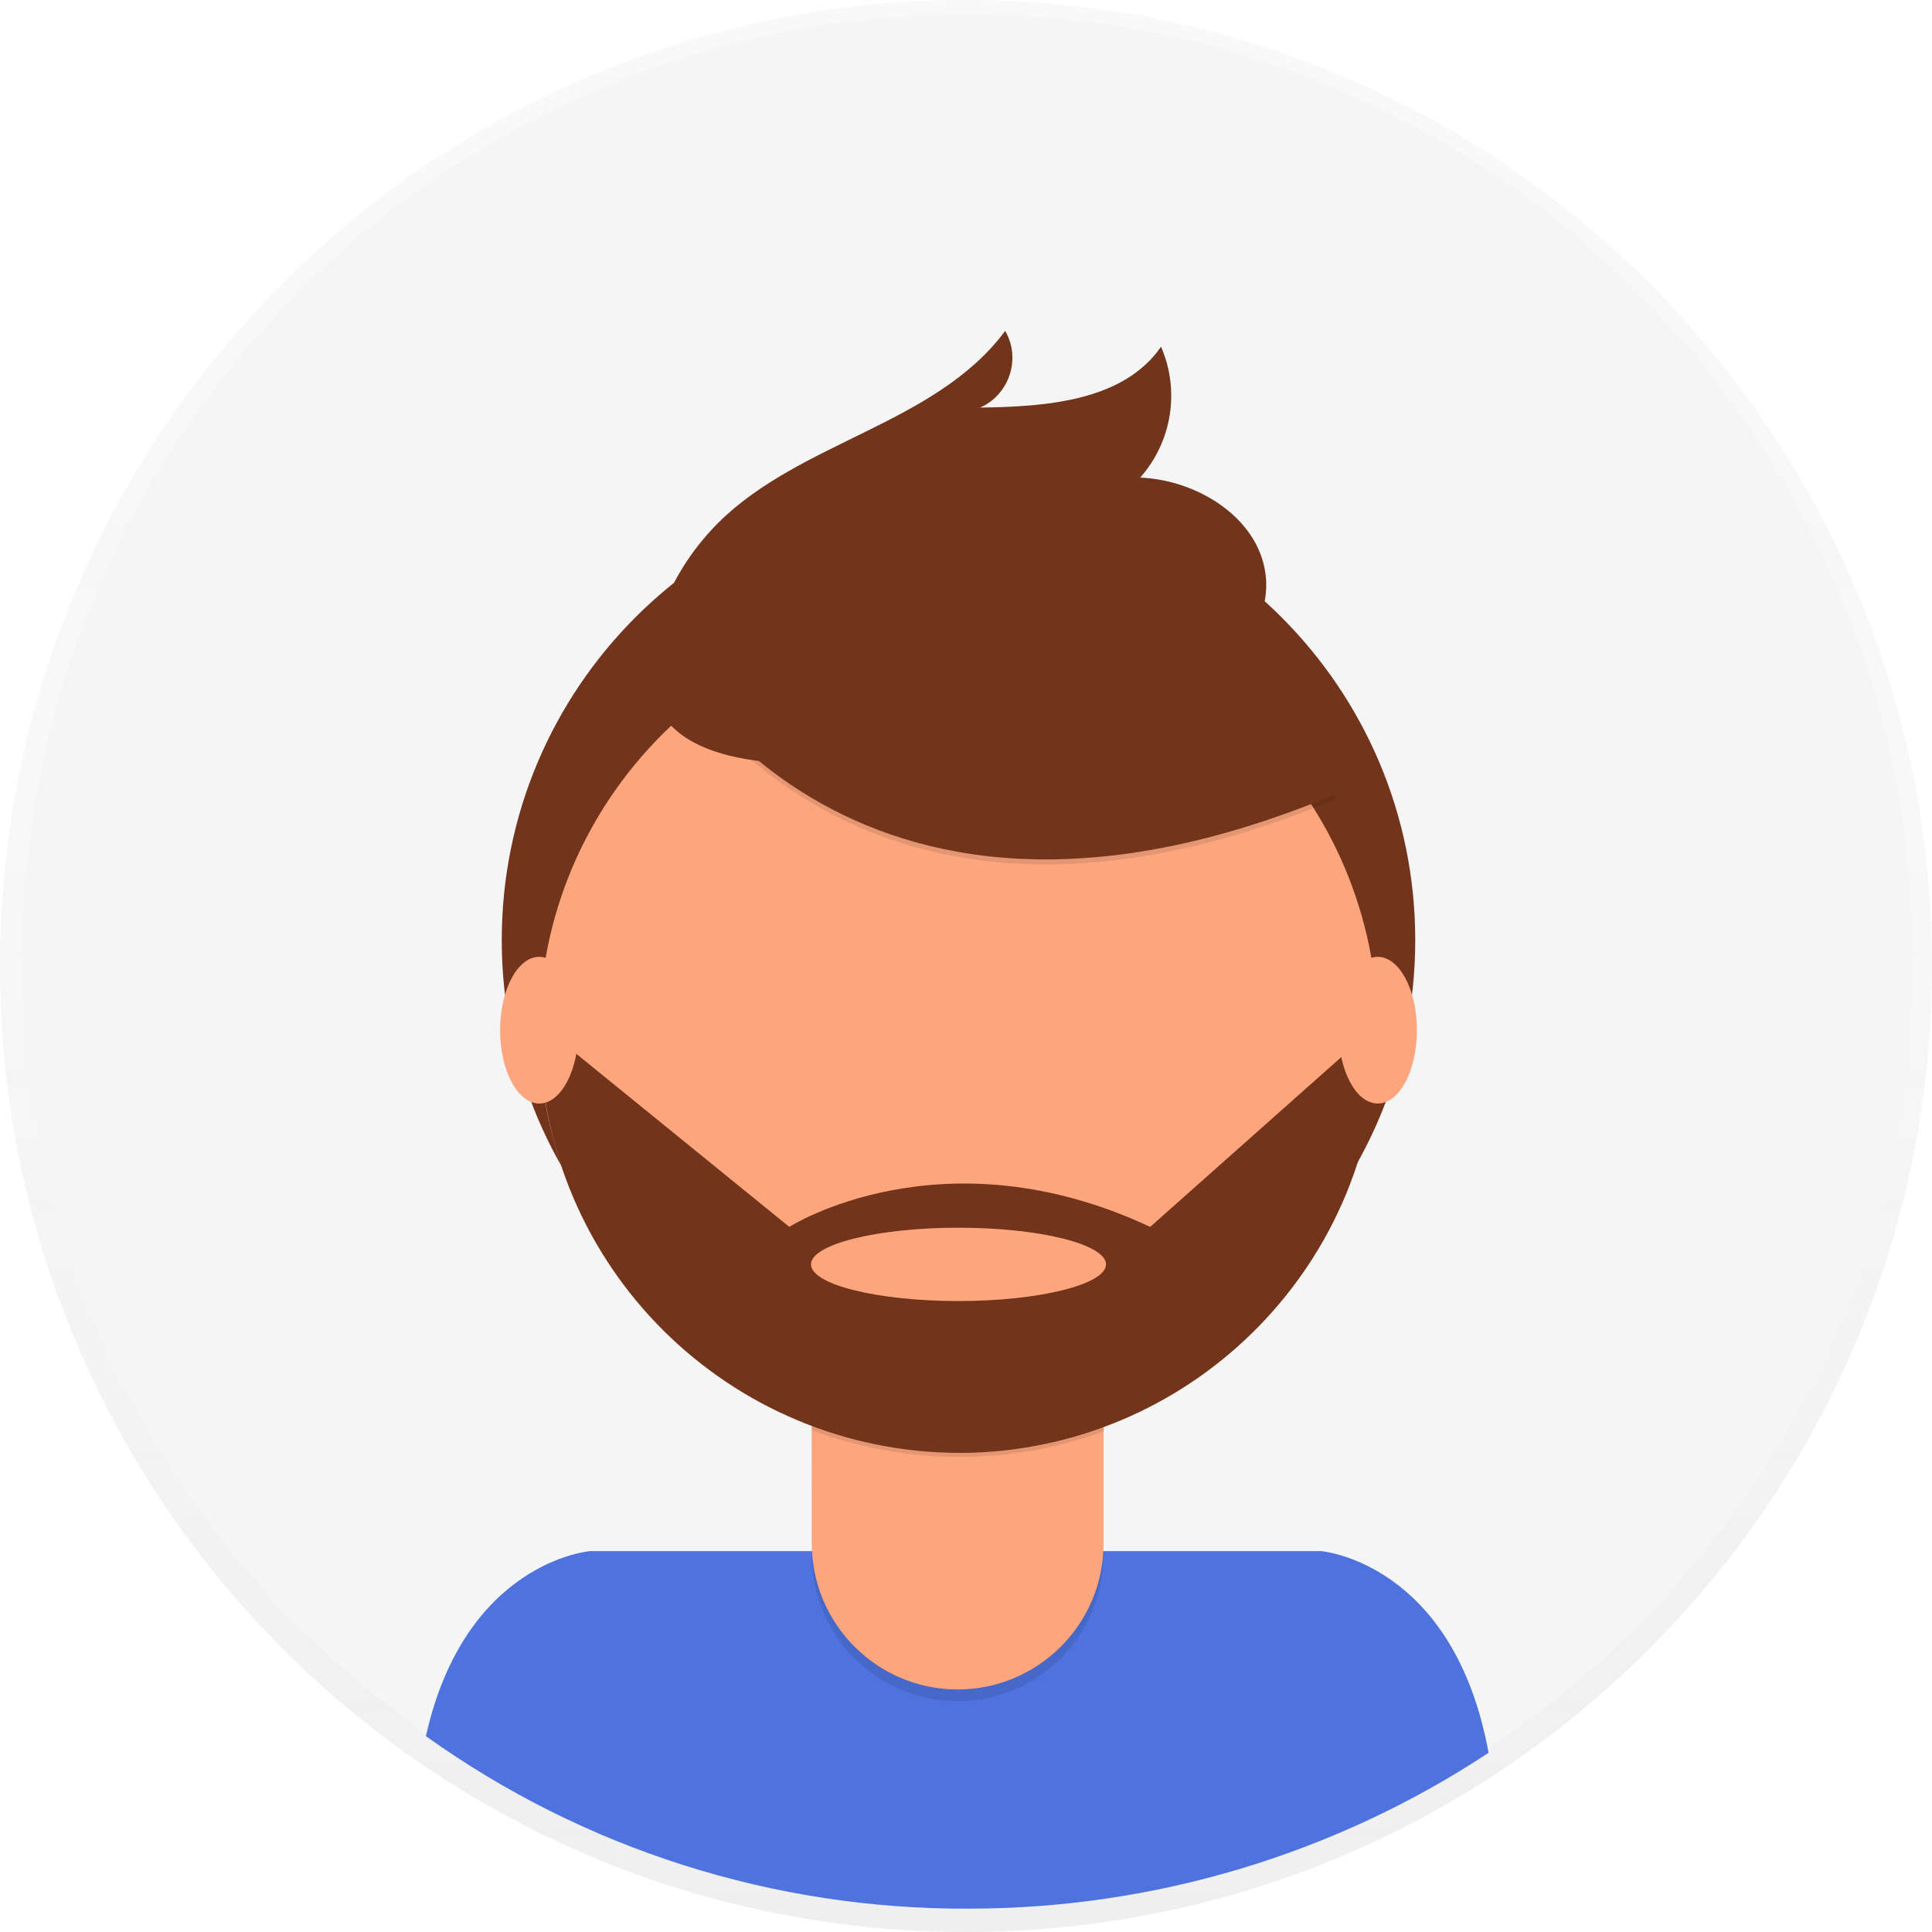
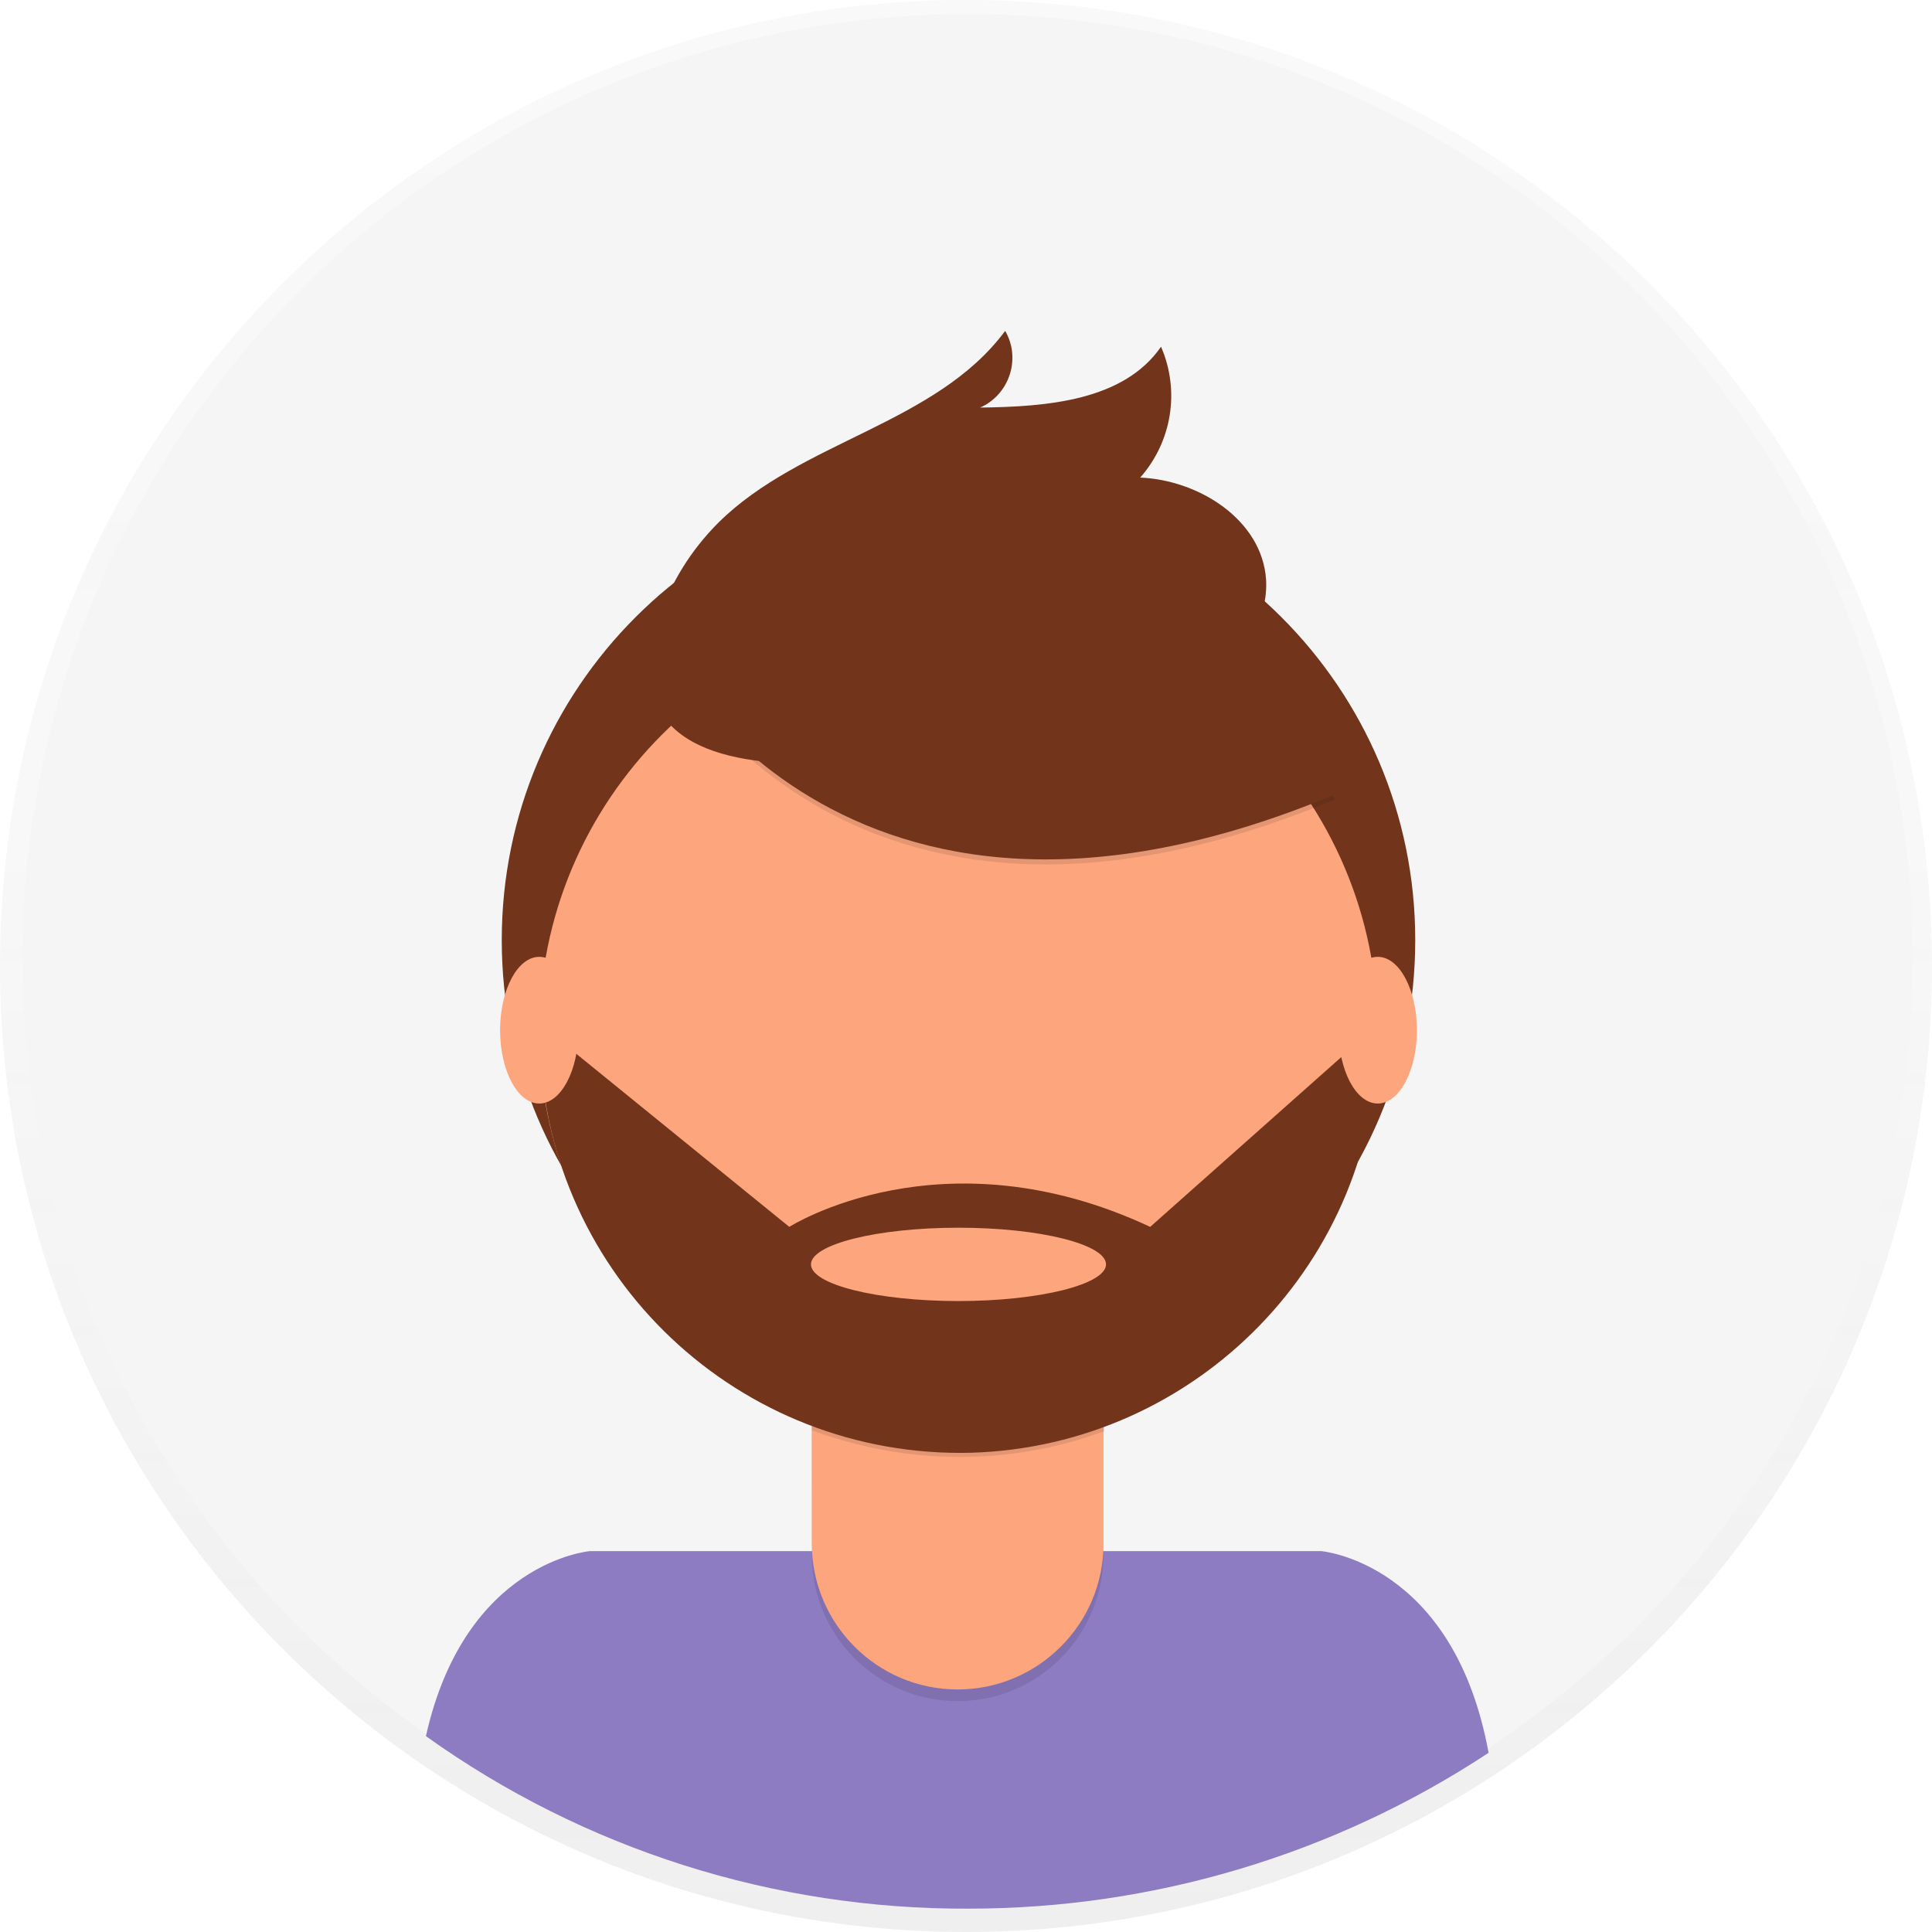
<svg xmlns="http://www.w3.org/2000/svg" version="1.1" id="_x38_8ce59e9-c4b8-4d1d-9d7a-ce0190159aa8" x="0px" y="0px" viewBox="0 0 231.8 231.8" style="enable-background:new 0 0 231.8 231.8;" xml:space="preserve">
  <style type="text/css">
	.st0{opacity:0.5;}
	.st1{fill:url(#SVGID_1_);}
	.st2{fill:#F5F5F5;}
- 	.st3{fill:#4E73DF;}
+ 	.st3{fill:#8e7cc3;}
	.st4{fill:#72351C;}
	.st5{opacity:0.1;enable-background:new    ;}
	.st6{fill:#FDA57D;}
</style>
  <g class="st0">
    <linearGradient id="SVGID_1_" gradientUnits="userSpaceOnUse" x1="115.89" y1="526.22" x2="115.89" y2="758" gradientTransform="matrix(1 0 0 -1 0 758)">
      <stop offset="0" style="stop-color:#808080;stop-opacity:0.25" />
      <stop offset="0.54" style="stop-color:#808080;stop-opacity:0.12" />
      <stop offset="1" style="stop-color:#808080;stop-opacity:0.1" />
    </linearGradient>
    <circle class="st1" cx="115.9" cy="115.9" r="115.9" />
  </g>
  <circle class="st2" cx="116.1" cy="115.1" r="113.4" />
  <path class="st3" d="M116.2,229c22.2,0,43.9-6.5,62.4-18.7c-4.2-22.9-20.1-24.2-20.1-24.2H70.8c0,0-15,1.2-19.7,22.2  C70.1,221.9,92.9,229.1,116.2,229z" />
  <circle class="st4" cx="115" cy="112.8" r="54.8" />
  <path class="st5" d="M97.3,158.4h35.1l0,0v28.1c0,9.7-7.8,17.6-17.5,17.6c0,0,0,0,0,0l0,0c-9.7,0-17.5-7.9-17.5-17.5L97.3,158.4  L97.3,158.4z" />
  <path class="st6" d="M100.7,157.1h28.4c1.9,0,3.3,1.5,3.3,3.4v24.7c0,9.7-7.9,17.5-17.5,17.5l0,0c-9.7,0-17.5-7.9-17.5-17.5v-24.7  C97.3,158.6,98.8,157.1,100.7,157.1L100.7,157.1z" />
  <path class="st5" d="M97.4,171.6c11.3,4.2,23.8,4.3,35.1,0.1v-4.3H97.4V171.6z" />
  <circle class="st6" cx="115" cy="123.7" r="50.3" />
  <path class="st5" d="M79.2,77.9c0,0,21.2,43,81,18l-13.9-21.8l-24.7-8.9L79.2,77.9z" />
  <path class="st4" d="M79.2,77.3c0,0,21.2,43,81,18l-13.9-21.8l-24.7-8.9L79.2,77.3z" />
  <path class="st4" d="M79,74.4c1.4-4.4,3.9-8.4,7.2-11.7c9.9-9.8,26.1-11.8,34.4-23c1.8,3.1,0.7,7.1-2.4,8.9  c-0.2,0.1-0.4,0.2-0.6,0.3c8-0.1,17.2-0.8,21.7-7.3c2.3,5.3,1.3,11.4-2.5,15.7c7.1,0.3,14.6,5.1,15.1,12.2c0.3,4.7-2.6,9.1-6.5,11.9  s-8.5,3.9-13.1,4.9C118.8,89.2,70.3,101.6,79,74.4z" />
  <path class="st4" d="M165.3,124.1H164L138,147.2c-25-11.7-43.3,0-43.3,0l-27.2-22.1l-2.7,0.3c0.8,27.8,23.9,49.6,51.7,48.9  C143.6,173.5,165.3,151.3,165.3,124.1L165.3,124.1z M115,156.1c-9.8,0-17.7-2-17.7-4.4s7.9-4.4,17.7-4.4s17.7,2,17.7,4.4  S124.7,156.1,115,156.1L115,156.1z" />
  <ellipse class="st6" cx="64.7" cy="123.6" rx="4.7" ry="8.8" />
  <ellipse class="st6" cx="165.3" cy="123.6" rx="4.7" ry="8.8" />
</svg>
